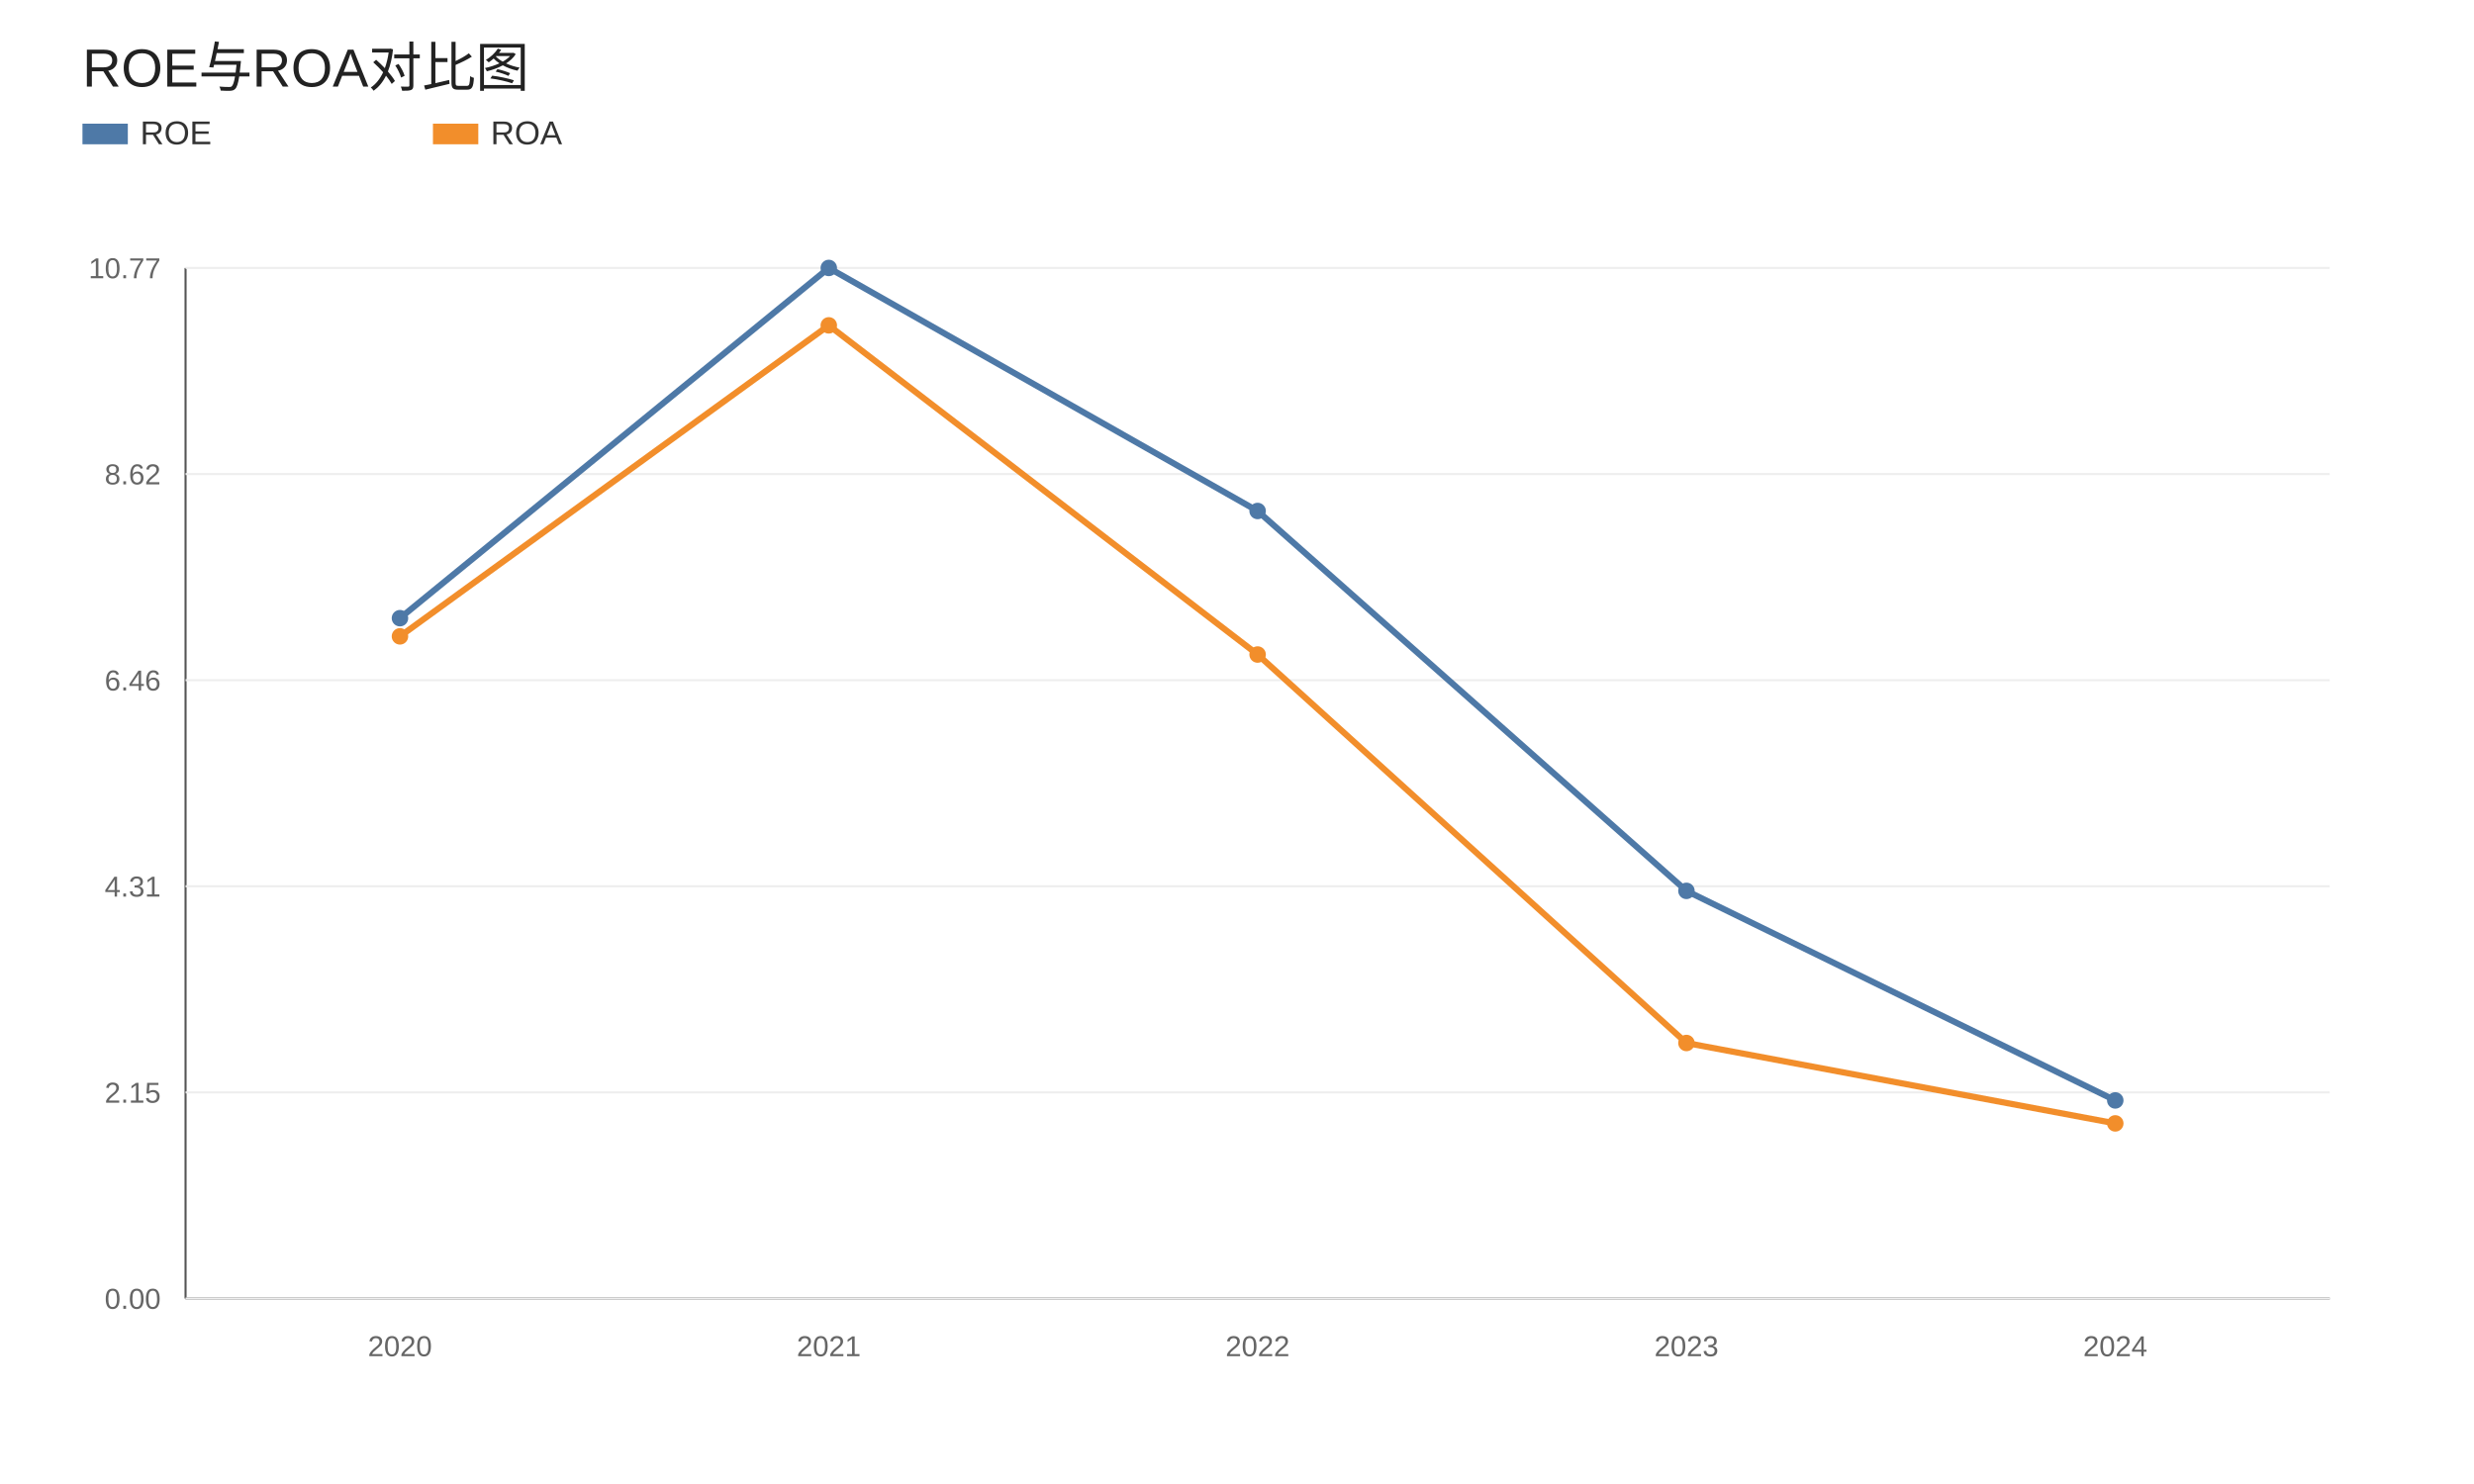
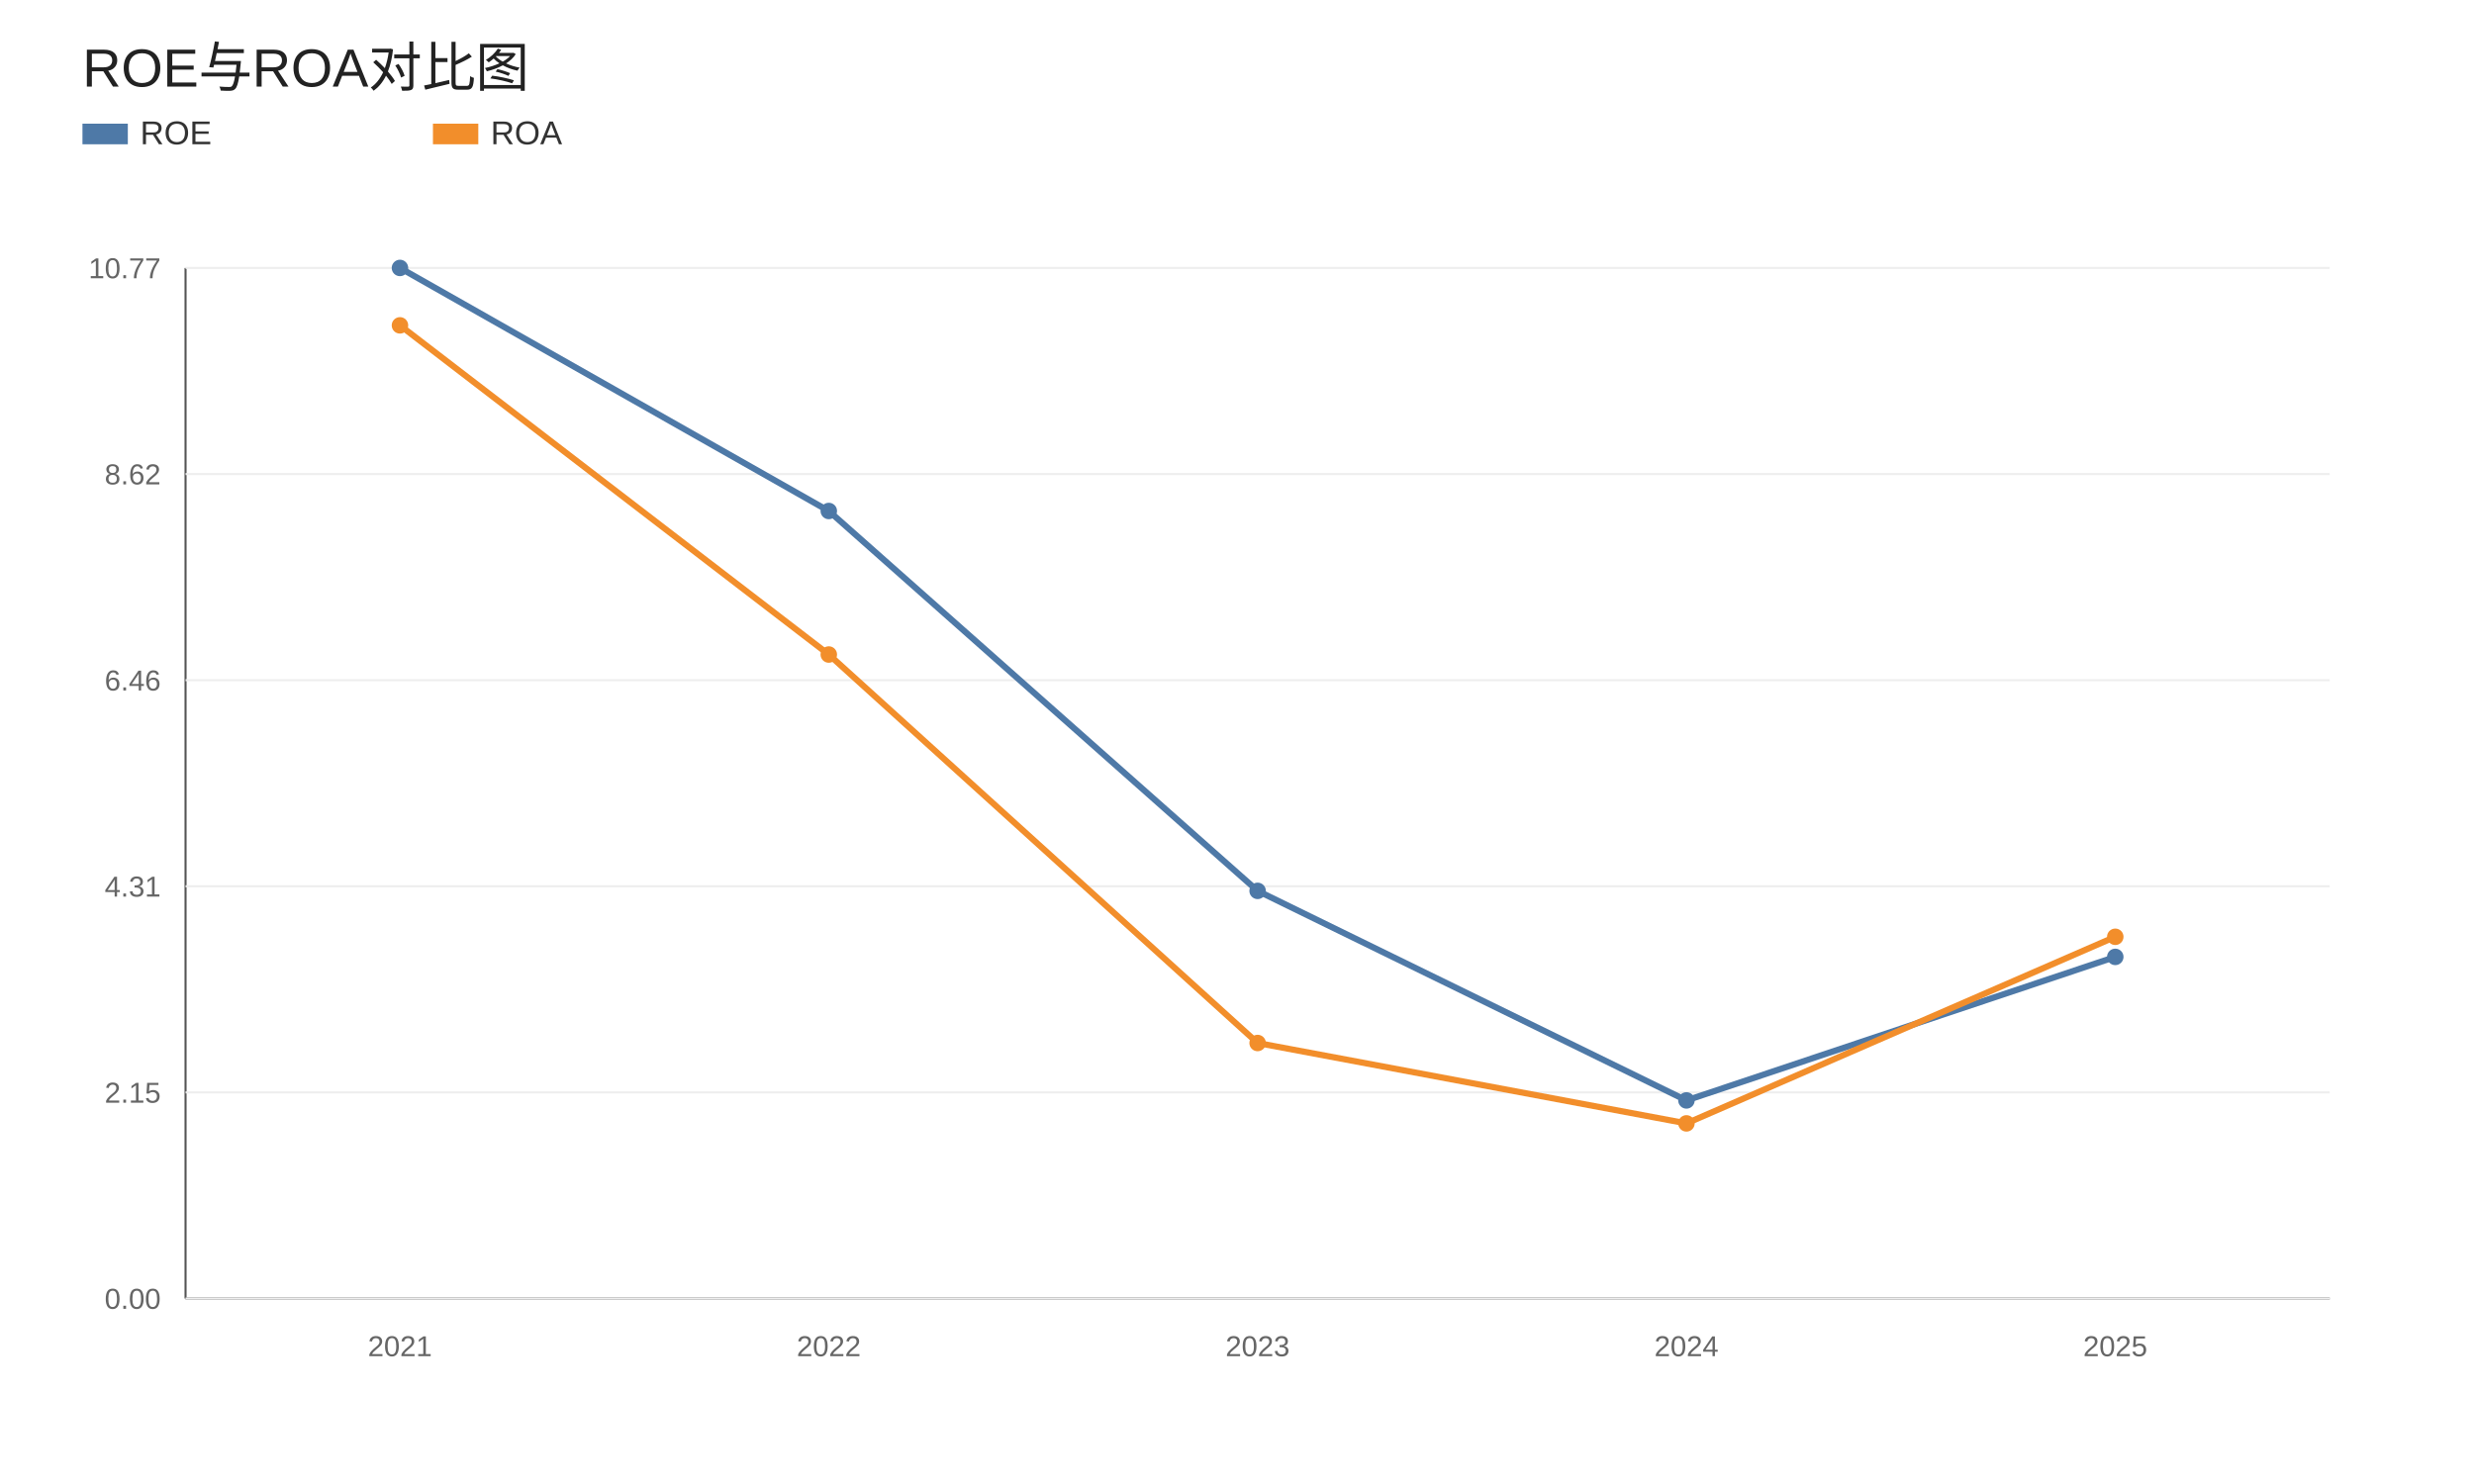
<svg xmlns="http://www.w3.org/2000/svg" width="1200" height="720" viewBox="0 0 1200 720">
  <rect x="0" y="0" width="100%" height="100%" fill="#ffffff" />
  <text x="40" y="42" font-size="26" font-family="Arial, PingFang SC, Microsoft YaHei, sans-serif" fill="#222">ROE与ROA对比图</text>
  <rect x="40" y="60" width="22" height="10" fill="#4E79A7" />
  <text x="68" y="70" font-size="16" font-family="Arial, PingFang SC, Microsoft YaHei, sans-serif" fill="#333">ROE</text>
  <rect x="210" y="60" width="22" height="10" fill="#F28E2B" />
  <text x="238" y="70" font-size="16" font-family="Arial, PingFang SC, Microsoft YaHei, sans-serif" fill="#333">ROA</text>
  <line x1="90" y1="130" x2="90" y2="630" stroke="#555" stroke-width="1" />
  <line x1="90" y1="630.0" x2="1130" y2="630.0" stroke="#555" stroke-width="1" />
  <line x1="90" y1="630.0" x2="1130" y2="630.0" stroke="#eee" stroke-width="1" />
  <text x="78" y="635.0" text-anchor="end" font-size="14" font-family="Arial, PingFang SC, Microsoft YaHei, sans-serif" fill="#666">0.00</text>
  <line x1="90" y1="530.0" x2="1130" y2="530.0" stroke="#eee" stroke-width="1" />
  <text x="78" y="535.0" text-anchor="end" font-size="14" font-family="Arial, PingFang SC, Microsoft YaHei, sans-serif" fill="#666">2.15</text>
  <line x1="90" y1="430.0" x2="1130" y2="430.0" stroke="#eee" stroke-width="1" />
  <text x="78" y="435.0" text-anchor="end" font-size="14" font-family="Arial, PingFang SC, Microsoft YaHei, sans-serif" fill="#666">4.31</text>
  <line x1="90" y1="330" x2="1130" y2="330" stroke="#eee" stroke-width="1" />
  <text x="78" y="335" text-anchor="end" font-size="14" font-family="Arial, PingFang SC, Microsoft YaHei, sans-serif" fill="#666">6.46</text>
  <line x1="90" y1="230.0" x2="1130" y2="230.0" stroke="#eee" stroke-width="1" />
  <text x="78" y="235.0" text-anchor="end" font-size="14" font-family="Arial, PingFang SC, Microsoft YaHei, sans-serif" fill="#666">8.62</text>
  <line x1="90" y1="130.0" x2="1130" y2="130.0" stroke="#eee" stroke-width="1" />
  <text x="78" y="135.0" text-anchor="end" font-size="14" font-family="Arial, PingFang SC, Microsoft YaHei, sans-serif" fill="#666">10.77</text>
-   <text x="194.0" y="658" text-anchor="middle" font-size="14" font-family="Arial, PingFang SC, Microsoft YaHei, sans-serif" fill="#666">2020</text>
-   <text x="402.0" y="658" text-anchor="middle" font-size="14" font-family="Arial, PingFang SC, Microsoft YaHei, sans-serif" fill="#666">2021</text>
-   <text x="610.0" y="658" text-anchor="middle" font-size="14" font-family="Arial, PingFang SC, Microsoft YaHei, sans-serif" fill="#666">2022</text>
-   <text x="818.0" y="658" text-anchor="middle" font-size="14" font-family="Arial, PingFang SC, Microsoft YaHei, sans-serif" fill="#666">2023</text>
-   <text x="1026.0" y="658" text-anchor="middle" font-size="14" font-family="Arial, PingFang SC, Microsoft YaHei, sans-serif" fill="#666">2024</text>
-   <polyline fill="none" stroke="#4E79A7" stroke-width="3" points="194.00,299.92 402.00,130.00 610.00,247.92 818.00,432.23 1026.00,533.90" />
-   <circle cx="194.00" cy="299.92" r="4" fill="#4E79A7" />
-   <circle cx="402.00" cy="130.00" r="4" fill="#4E79A7" />
-   <circle cx="610.00" cy="247.92" r="4" fill="#4E79A7" />
-   <circle cx="818.00" cy="432.23" r="4" fill="#4E79A7" />
-   <circle cx="1026.00" cy="533.90" r="4" fill="#4E79A7" />
-   <polyline fill="none" stroke="#F28E2B" stroke-width="3" points="194.00,308.74 402.00,157.86 610.00,317.56 818.00,506.04 1026.00,545.04" />
-   <circle cx="194.00" cy="308.74" r="4" fill="#F28E2B" />
-   <circle cx="402.00" cy="157.86" r="4" fill="#F28E2B" />
-   <circle cx="610.00" cy="317.56" r="4" fill="#F28E2B" />
-   <circle cx="818.00" cy="506.04" r="4" fill="#F28E2B" />
-   <circle cx="1026.00" cy="545.04" r="4" fill="#F28E2B" />
+   <text x="194.0" y="658" text-anchor="middle" font-size="14" font-family="Arial, PingFang SC, Microsoft YaHei, sans-serif" fill="#666">2021</text>
+   <text x="402.0" y="658" text-anchor="middle" font-size="14" font-family="Arial, PingFang SC, Microsoft YaHei, sans-serif" fill="#666">2022</text>
+   <text x="610.0" y="658" text-anchor="middle" font-size="14" font-family="Arial, PingFang SC, Microsoft YaHei, sans-serif" fill="#666">2023</text>
+   <text x="818.0" y="658" text-anchor="middle" font-size="14" font-family="Arial, PingFang SC, Microsoft YaHei, sans-serif" fill="#666">2024</text>
+   <text x="1026.0" y="658" text-anchor="middle" font-size="14" font-family="Arial, PingFang SC, Microsoft YaHei, sans-serif" fill="#666">2025</text>
+   <polyline fill="none" stroke="#4E79A7" stroke-width="3" points="194.00,130.00 402.00,247.92 610.00,432.23 818.00,533.90 1026.00,464.26" />
+   <circle cx="194.00" cy="130.00" r="4" fill="#4E79A7" />
+   <circle cx="402.00" cy="247.92" r="4" fill="#4E79A7" />
+   <circle cx="610.00" cy="432.23" r="4" fill="#4E79A7" />
+   <circle cx="818.00" cy="533.90" r="4" fill="#4E79A7" />
+   <circle cx="1026.00" cy="464.26" r="4" fill="#4E79A7" />
+   <polyline fill="none" stroke="#F28E2B" stroke-width="3" points="194.00,157.86 402.00,317.56 610.00,506.04 818.00,545.04 1026.00,454.51" />
+   <circle cx="194.00" cy="157.86" r="4" fill="#F28E2B" />
+   <circle cx="402.00" cy="317.56" r="4" fill="#F28E2B" />
+   <circle cx="610.00" cy="506.04" r="4" fill="#F28E2B" />
+   <circle cx="818.00" cy="545.04" r="4" fill="#F28E2B" />
+   <circle cx="1026.00" cy="454.51" r="4" fill="#F28E2B" />
</svg>
